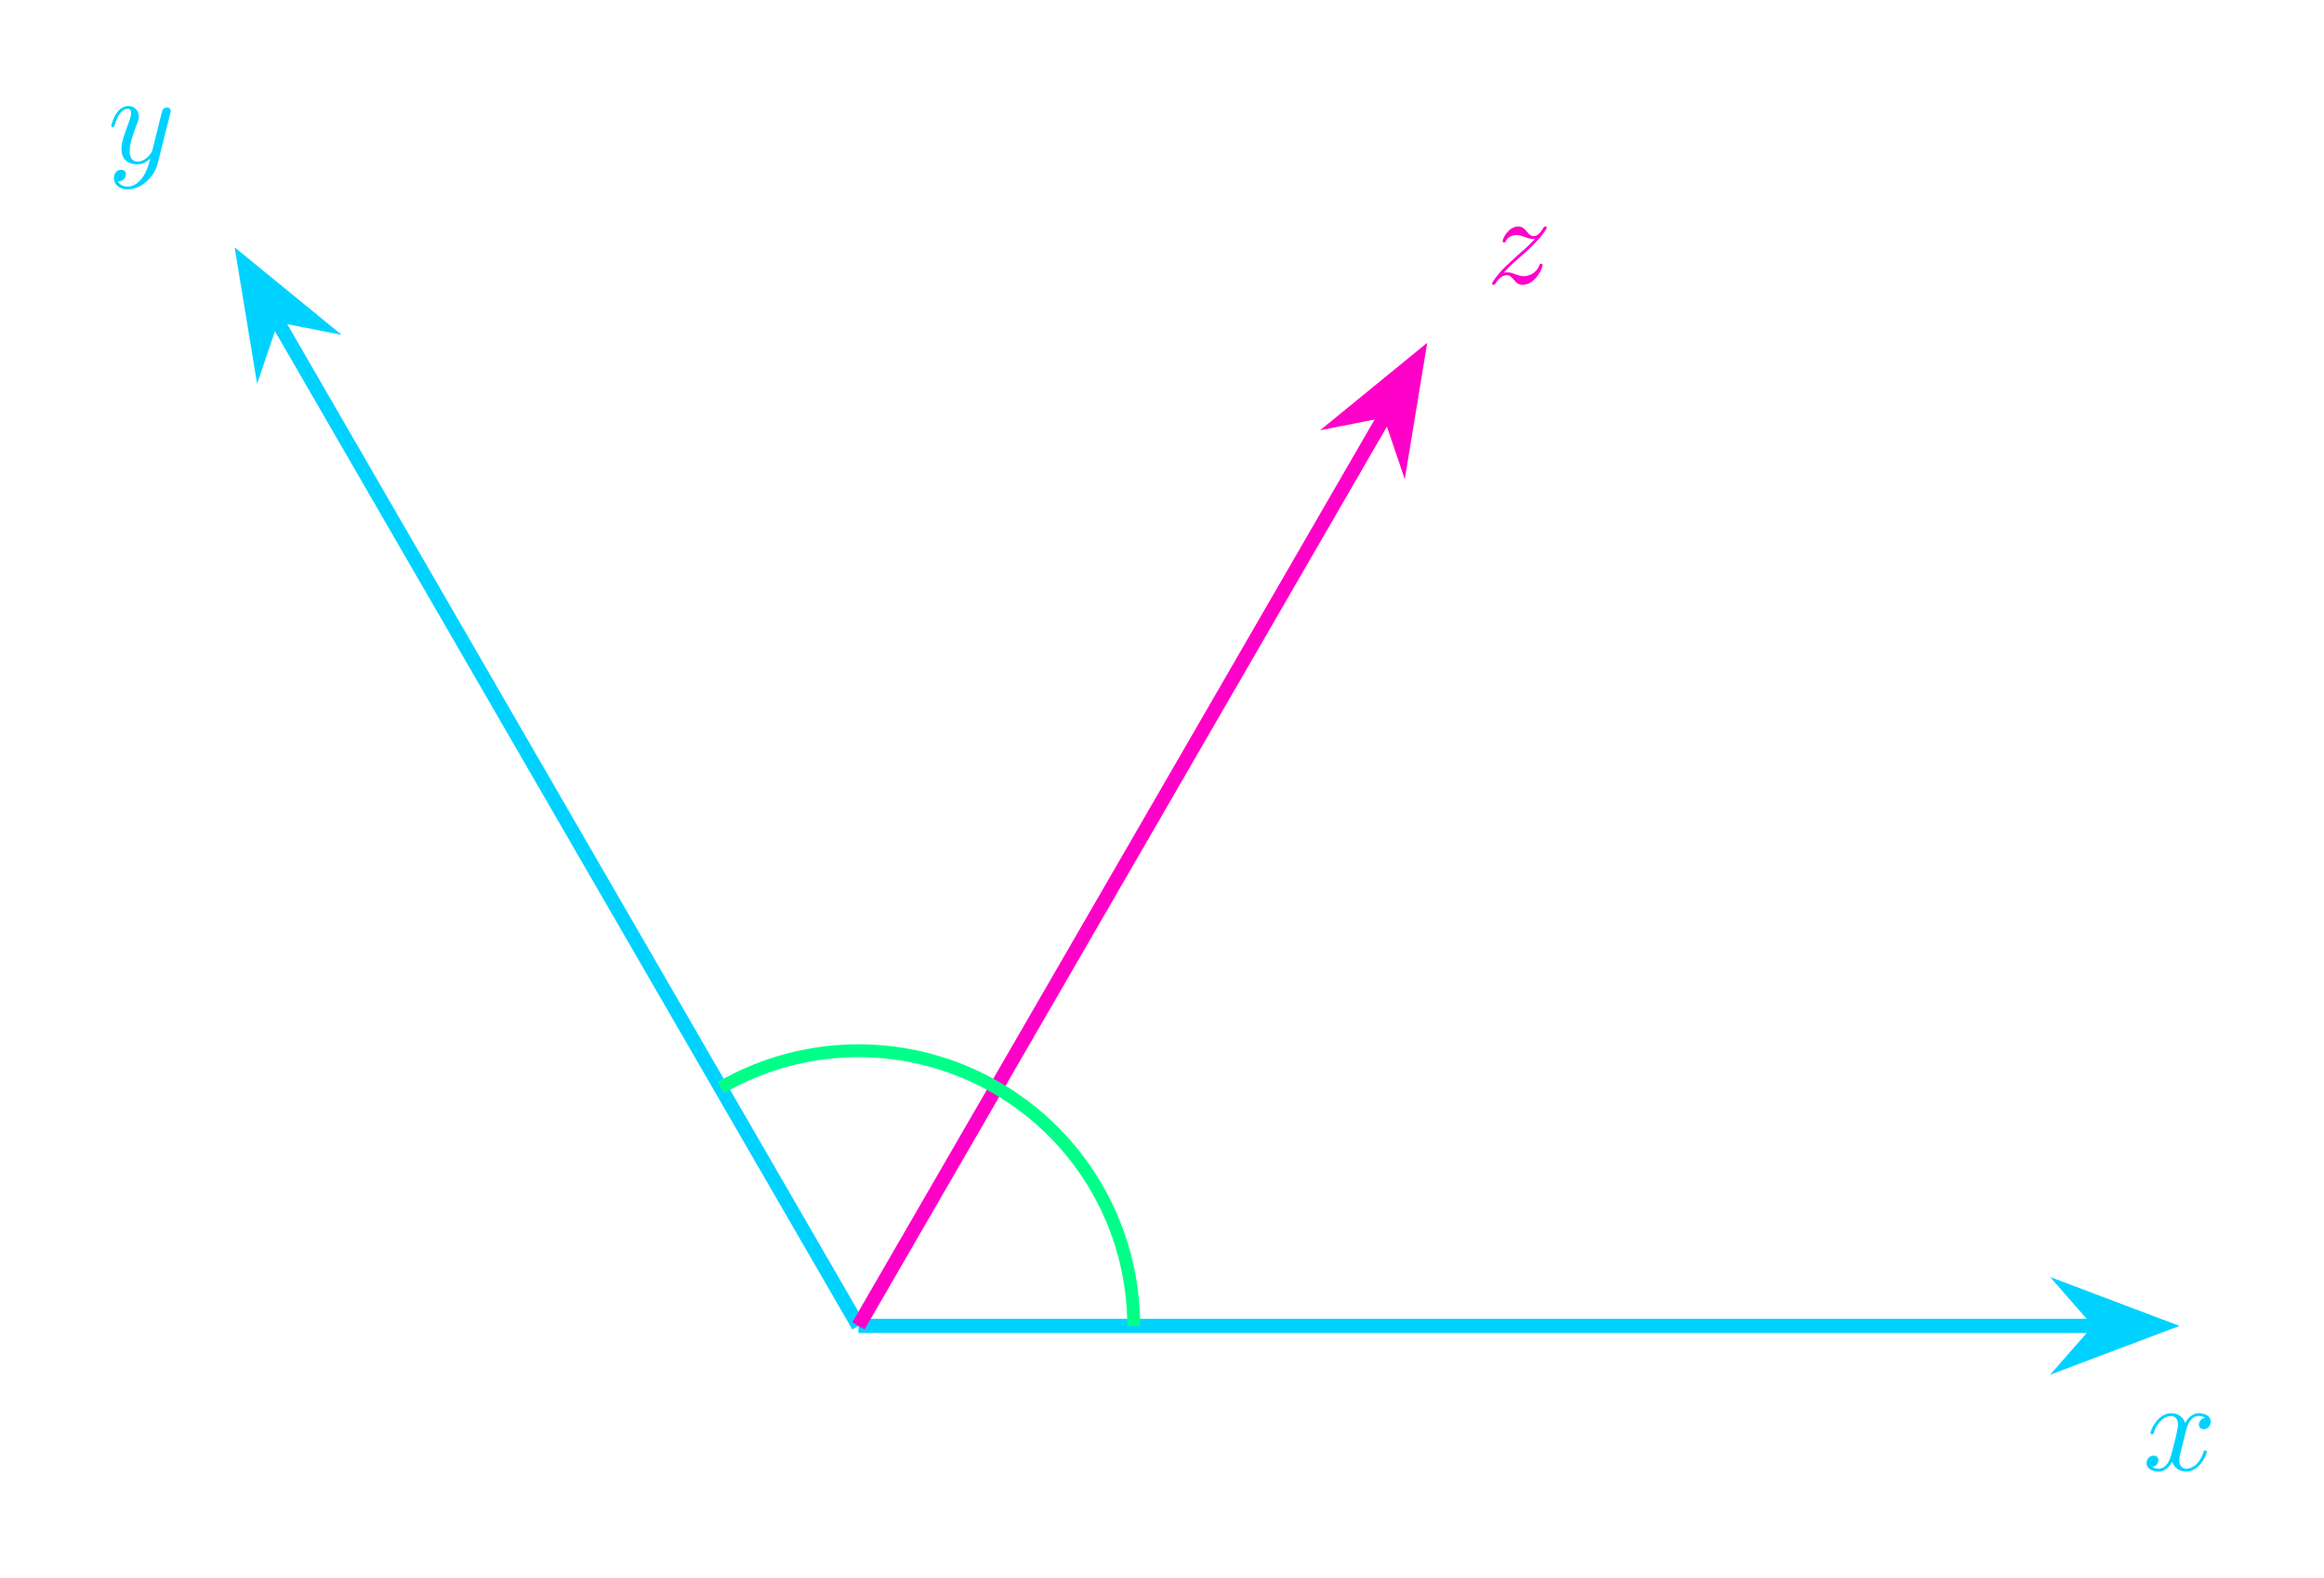
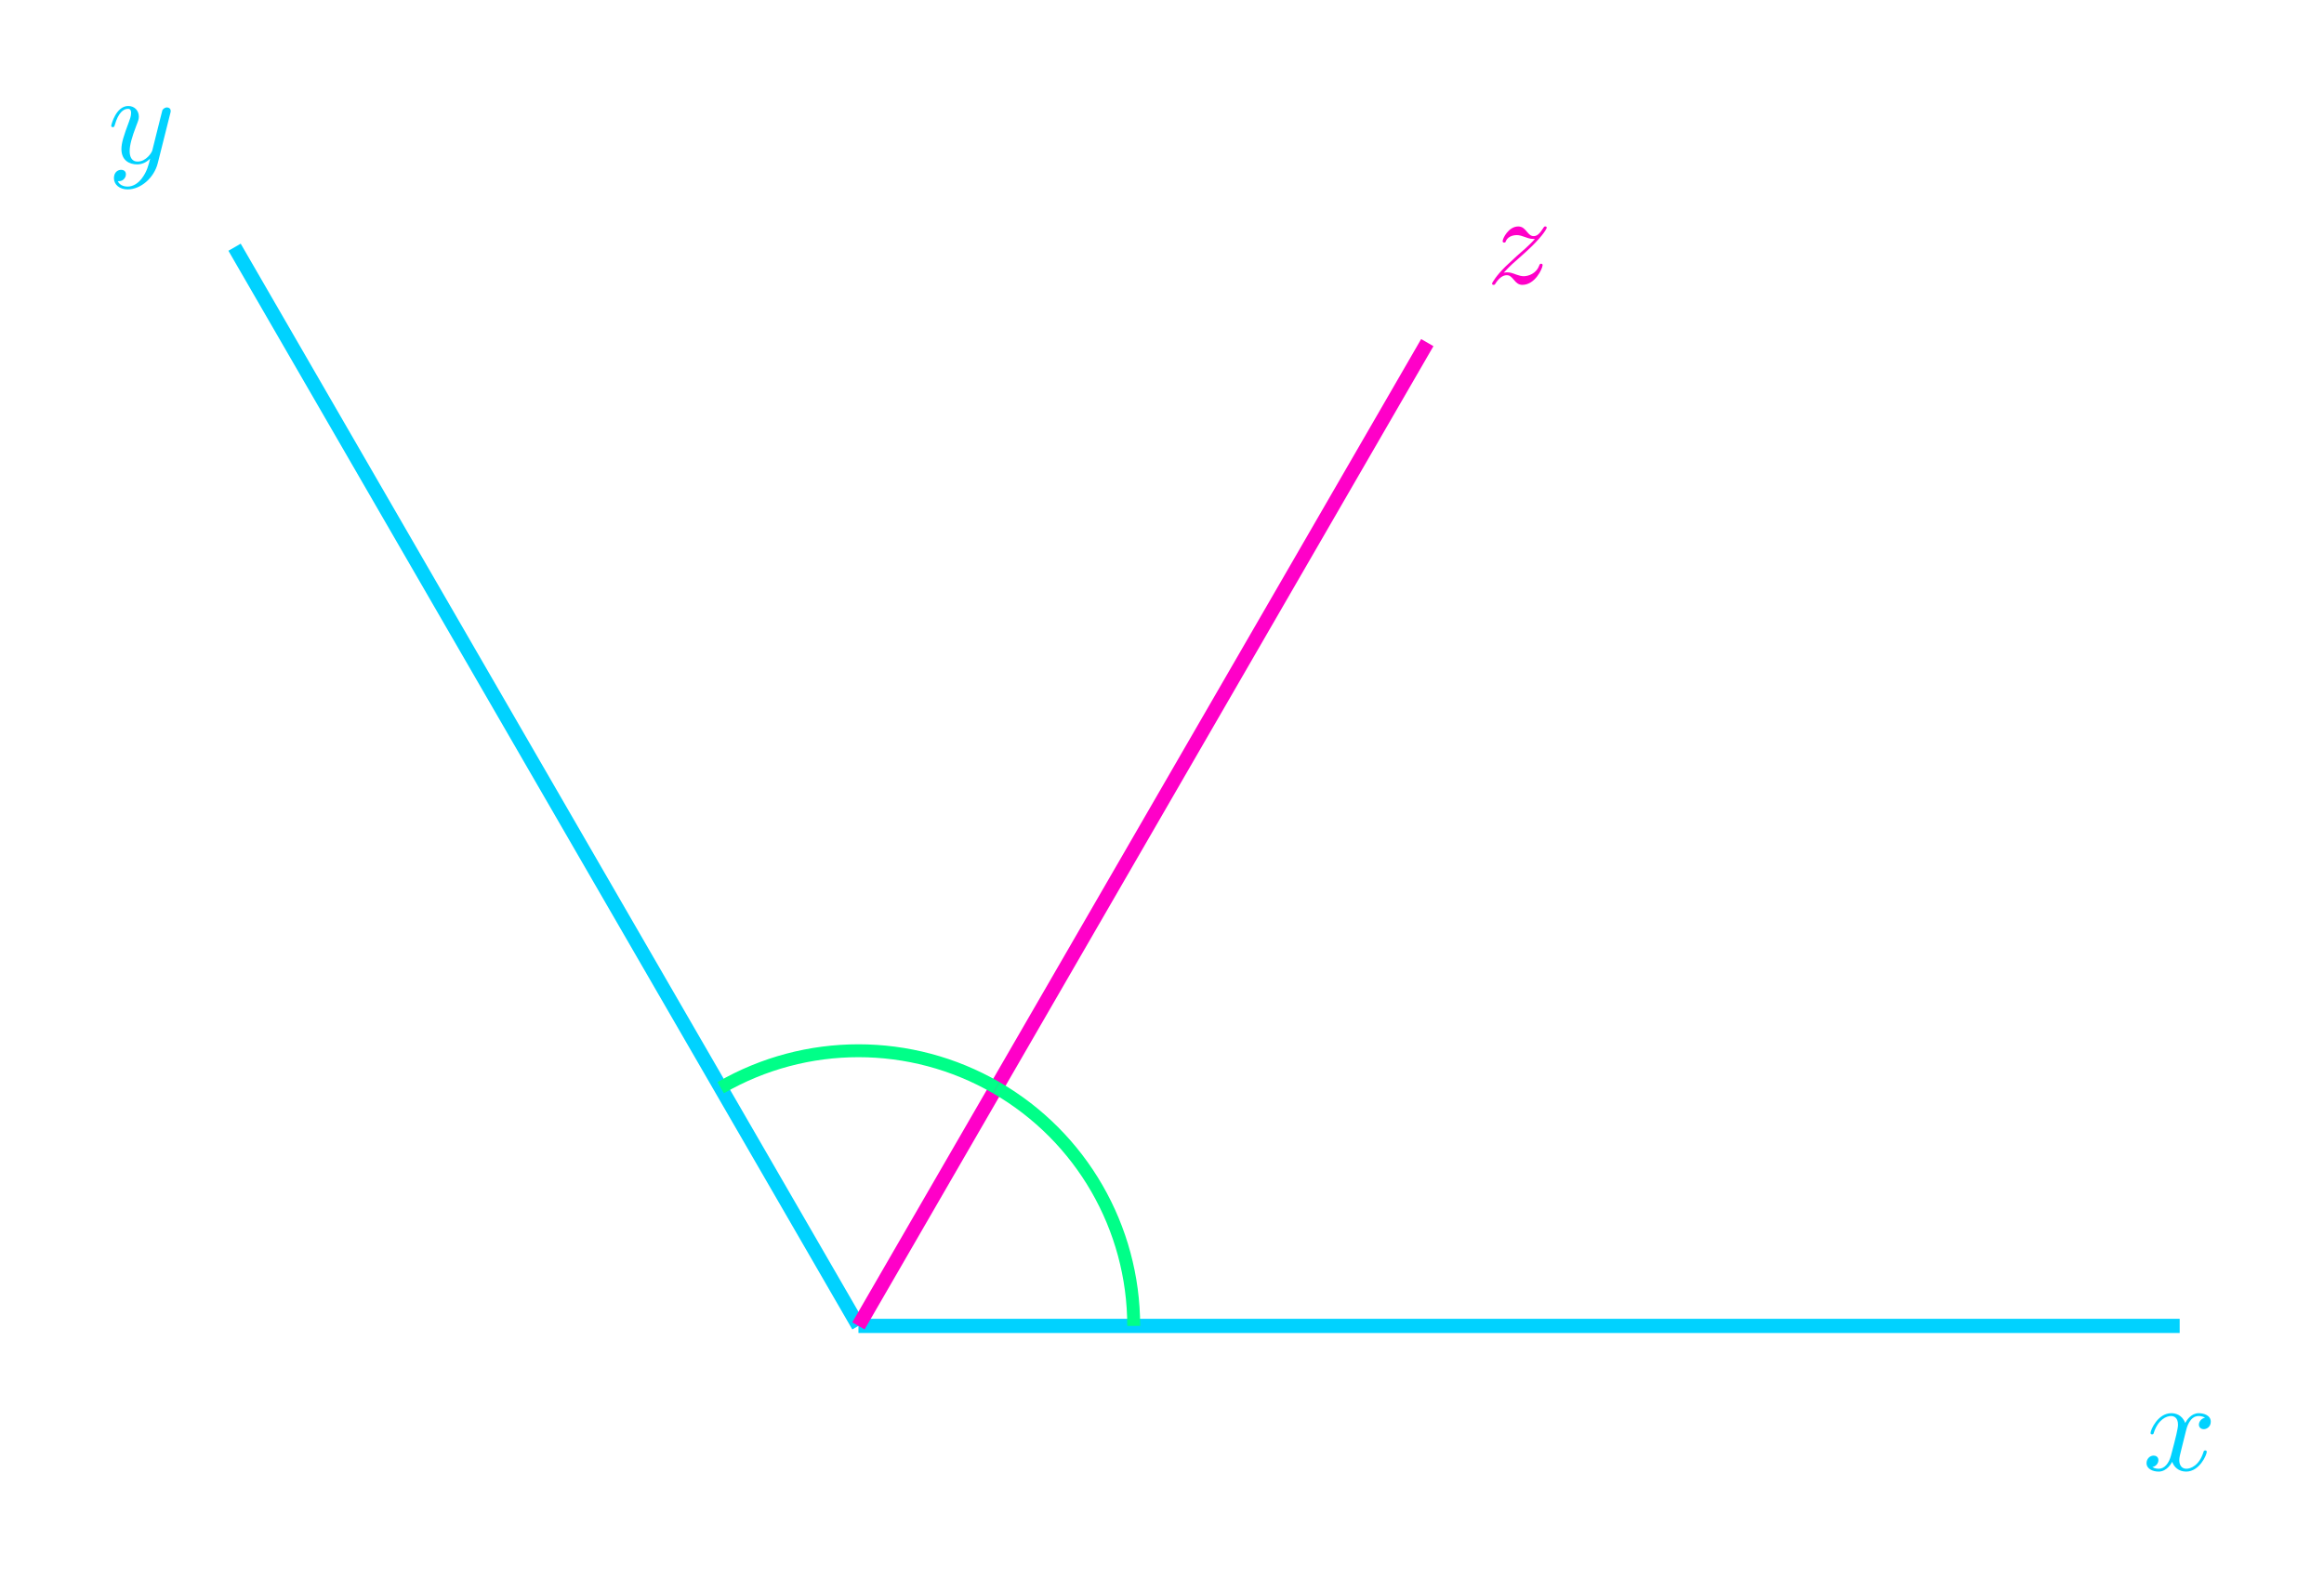
<svg xmlns="http://www.w3.org/2000/svg" version="1.1" width="179.502pt" height="121.889pt" viewBox="0 -121.889 179.502 121.889">
  <g id="page1">
    <g transform="matrix(1 0 0 -1 0 0)">
-       <path d="M66.305 19.449H162.109" stroke="#00d2ff" fill="none" stroke-width="1.096" stroke-miterlimit="10" />
-       <path d="M166.793 19.449L160.203 21.938L162.383 19.449L160.203 16.961Z" fill="#00d2ff" />
-       <path d="M166.793 19.449L160.203 21.938L162.383 19.449L160.203 16.961Z" stroke="#00d2ff" fill="none" stroke-width="1.096" stroke-miterlimit="10" />
+       <path d="M66.305 19.449H168.355" stroke="#00d2ff" fill="none" stroke-width="1.096" stroke-miterlimit="10" />
      <path d="M168.833 11.31C168.893 11.569 169.122 12.486 169.819 12.486C169.869 12.486 170.108 12.486 170.317 12.356C170.039 12.306 169.839 12.057 169.839 11.818C169.839 11.659 169.949 11.47 170.218 11.47C170.437 11.47 170.756 11.649 170.756 12.047C170.756 12.565 170.168 12.705 169.829 12.705C169.251 12.705 168.903 12.177 168.783 11.948C168.534 12.605 167.996 12.705 167.708 12.705C166.671 12.705 166.104 11.42 166.104 11.171C166.104 11.071 166.203 11.071 166.223 11.071C166.303 11.071 166.333 11.091 166.353 11.181C166.691 12.237 167.349 12.486 167.688 12.486C167.877 12.486 168.225 12.396 168.225 11.818C168.225 11.509 168.056 10.842 167.688 9.448C167.528 8.83 167.179 8.412 166.741 8.412C166.681 8.412 166.452 8.412 166.243 8.541C166.492 8.591 166.711 8.8 166.711 9.079C166.711 9.348 166.492 9.428 166.343 9.428C166.044 9.428 165.795 9.169 165.795 8.85C165.795 8.392 166.293 8.192 166.731 8.192C167.389 8.192 167.747 8.89 167.777 8.949C167.897 8.581 168.255 8.192 168.853 8.192C169.879 8.192 170.447 9.477 170.447 9.726C170.447 9.826 170.357 9.826 170.327 9.826C170.238 9.826 170.218 9.786 170.198 9.716C169.869 8.651 169.192 8.412 168.873 8.412C168.484 8.412 168.325 8.73 168.325 9.069C168.325 9.288 168.385 9.507 168.494 9.946L168.833 11.31Z" fill="#00d2ff" />
-       <path d="M66.305 19.449L21.242 97.383" stroke="#00d2ff" fill="none" stroke-width="1.096" stroke-miterlimit="10" />
-       <path d="M18.898 101.438L20.043 94.484L21.105 97.617L24.352 96.977Z" fill="#00d2ff" />
-       <path d="M18.898 101.438L20.043 94.484L21.105 97.617L24.352 96.977Z" stroke="#00d2ff" fill="none" stroke-width="1.096" stroke-miterlimit="10" />
+       <path d="M66.305 19.449L18.117 102.789" stroke="#00d2ff" fill="none" stroke-width="1.096" stroke-miterlimit="10" />
      <path d="M13.143 113.092C13.183 113.232 13.183 113.252 13.183 113.321C13.183 113.501 13.044 113.59 12.894 113.59C12.794 113.59 12.635 113.53 12.545 113.381C12.525 113.331 12.446 113.023 12.406 112.843C12.336 112.584 12.267 112.315 12.207 112.046L11.759 110.253C11.719 110.104 11.29 109.407 10.633 109.407C10.125 109.407 10.015 109.845 10.015 110.214C10.015 110.672 10.185 111.289 10.523 112.166C10.683 112.574 10.723 112.684 10.723 112.883C10.723 113.331 10.404 113.7 9.906 113.7C8.959 113.7 8.591 112.255 8.591 112.166C8.591 112.066 8.69 112.066 8.71 112.066C8.81 112.066 8.82 112.086 8.87 112.245C9.139 113.182 9.537 113.481 9.876 113.481C9.955 113.481 10.125 113.481 10.125 113.162C10.125 112.913 10.025 112.654 9.955 112.465C9.557 111.409 9.378 110.841 9.378 110.373C9.378 109.486 10.005 109.187 10.593 109.187C10.982 109.187 11.32 109.357 11.599 109.636C11.47 109.118 11.35 108.629 10.952 108.102C10.693 107.763 10.314 107.474 9.856 107.474C9.716 107.474 9.268 107.504 9.099 107.892C9.258 107.892 9.388 107.892 9.527 108.012C9.627 108.102 9.726 108.231 9.726 108.42C9.726 108.729 9.458 108.769 9.358 108.769C9.129 108.769 8.8 108.61 8.8 108.122C8.8 107.624 9.238 107.255 9.856 107.255C10.882 107.255 11.908 108.161 12.187 109.287L13.143 113.092Z" fill="#00d2ff" />
-       <path d="M66.305 19.449L107.117 90.012" stroke="#ff00c8" fill="none" stroke-width="1.096" stroke-miterlimit="10" />
-       <path d="M109.461 94.066L104.008 89.609L107.254 90.25L108.317 87.117Z" fill="#ff00c8" />
-       <path d="M109.461 94.066L104.008 89.609L107.254 90.25L108.317 87.117Z" stroke="#ff00c8" fill="none" stroke-width="1.096" stroke-miterlimit="10" />
+       <path d="M66.305 19.449L110.242 95.418" stroke="#ff00c8" fill="none" stroke-width="1.096" stroke-miterlimit="10" />
      <path d="M116.141 100.817C116.679 101.395 116.968 101.643 117.326 101.952C117.326 101.962 117.944 102.49 118.303 102.849C119.249 103.775 119.468 104.253 119.468 104.293C119.468 104.393 119.378 104.393 119.358 104.393C119.289 104.393 119.259 104.373 119.209 104.283C118.91 103.805 118.701 103.646 118.462 103.646S118.103 103.795 117.954 103.964C117.764 104.194 117.595 104.393 117.266 104.393C116.519 104.393 116.061 103.467 116.061 103.257C116.061 103.207 116.091 103.148 116.181 103.148S116.29 103.197 116.31 103.257C116.499 103.716 117.077 103.725 117.157 103.725C117.366 103.725 117.555 103.656 117.784 103.576C118.183 103.427 118.293 103.427 118.551 103.427C118.193 102.998 117.356 102.281 117.167 102.122L116.27 101.285C115.593 100.617 115.244 100.05 115.244 99.98C115.244 99.88 115.344 99.88 115.364 99.88C115.444 99.88 115.464 99.9 115.523 100.01C115.752 100.358 116.051 100.627 116.37 100.627C116.599 100.627 116.699 100.538 116.948 100.249C117.117 100.04 117.296 99.88 117.585 99.88C118.571 99.88 119.149 101.146 119.149 101.414C119.149 101.464 119.109 101.514 119.03 101.514C118.94 101.514 118.92 101.454 118.89 101.385C118.661 100.737 118.024 100.548 117.695 100.548C117.496 100.548 117.316 100.607 117.107 100.677C116.769 100.807 116.619 100.847 116.41 100.847C116.39 100.847 116.23 100.847 116.141 100.817Z" fill="#ff00c8" />
      <path d="M87.566 19.449C87.566 27.039 83.52 34.055 76.949 37.852" stroke="#0f8" fill="none" stroke-width=".996" stroke-miterlimit="10" />
      <path d="M76.949 37.852C70.367 41.66 62.246 41.66 55.664 37.852" stroke="#0f8" fill="none" stroke-width=".996" stroke-miterlimit="10" />
    </g>
  </g>
</svg>
